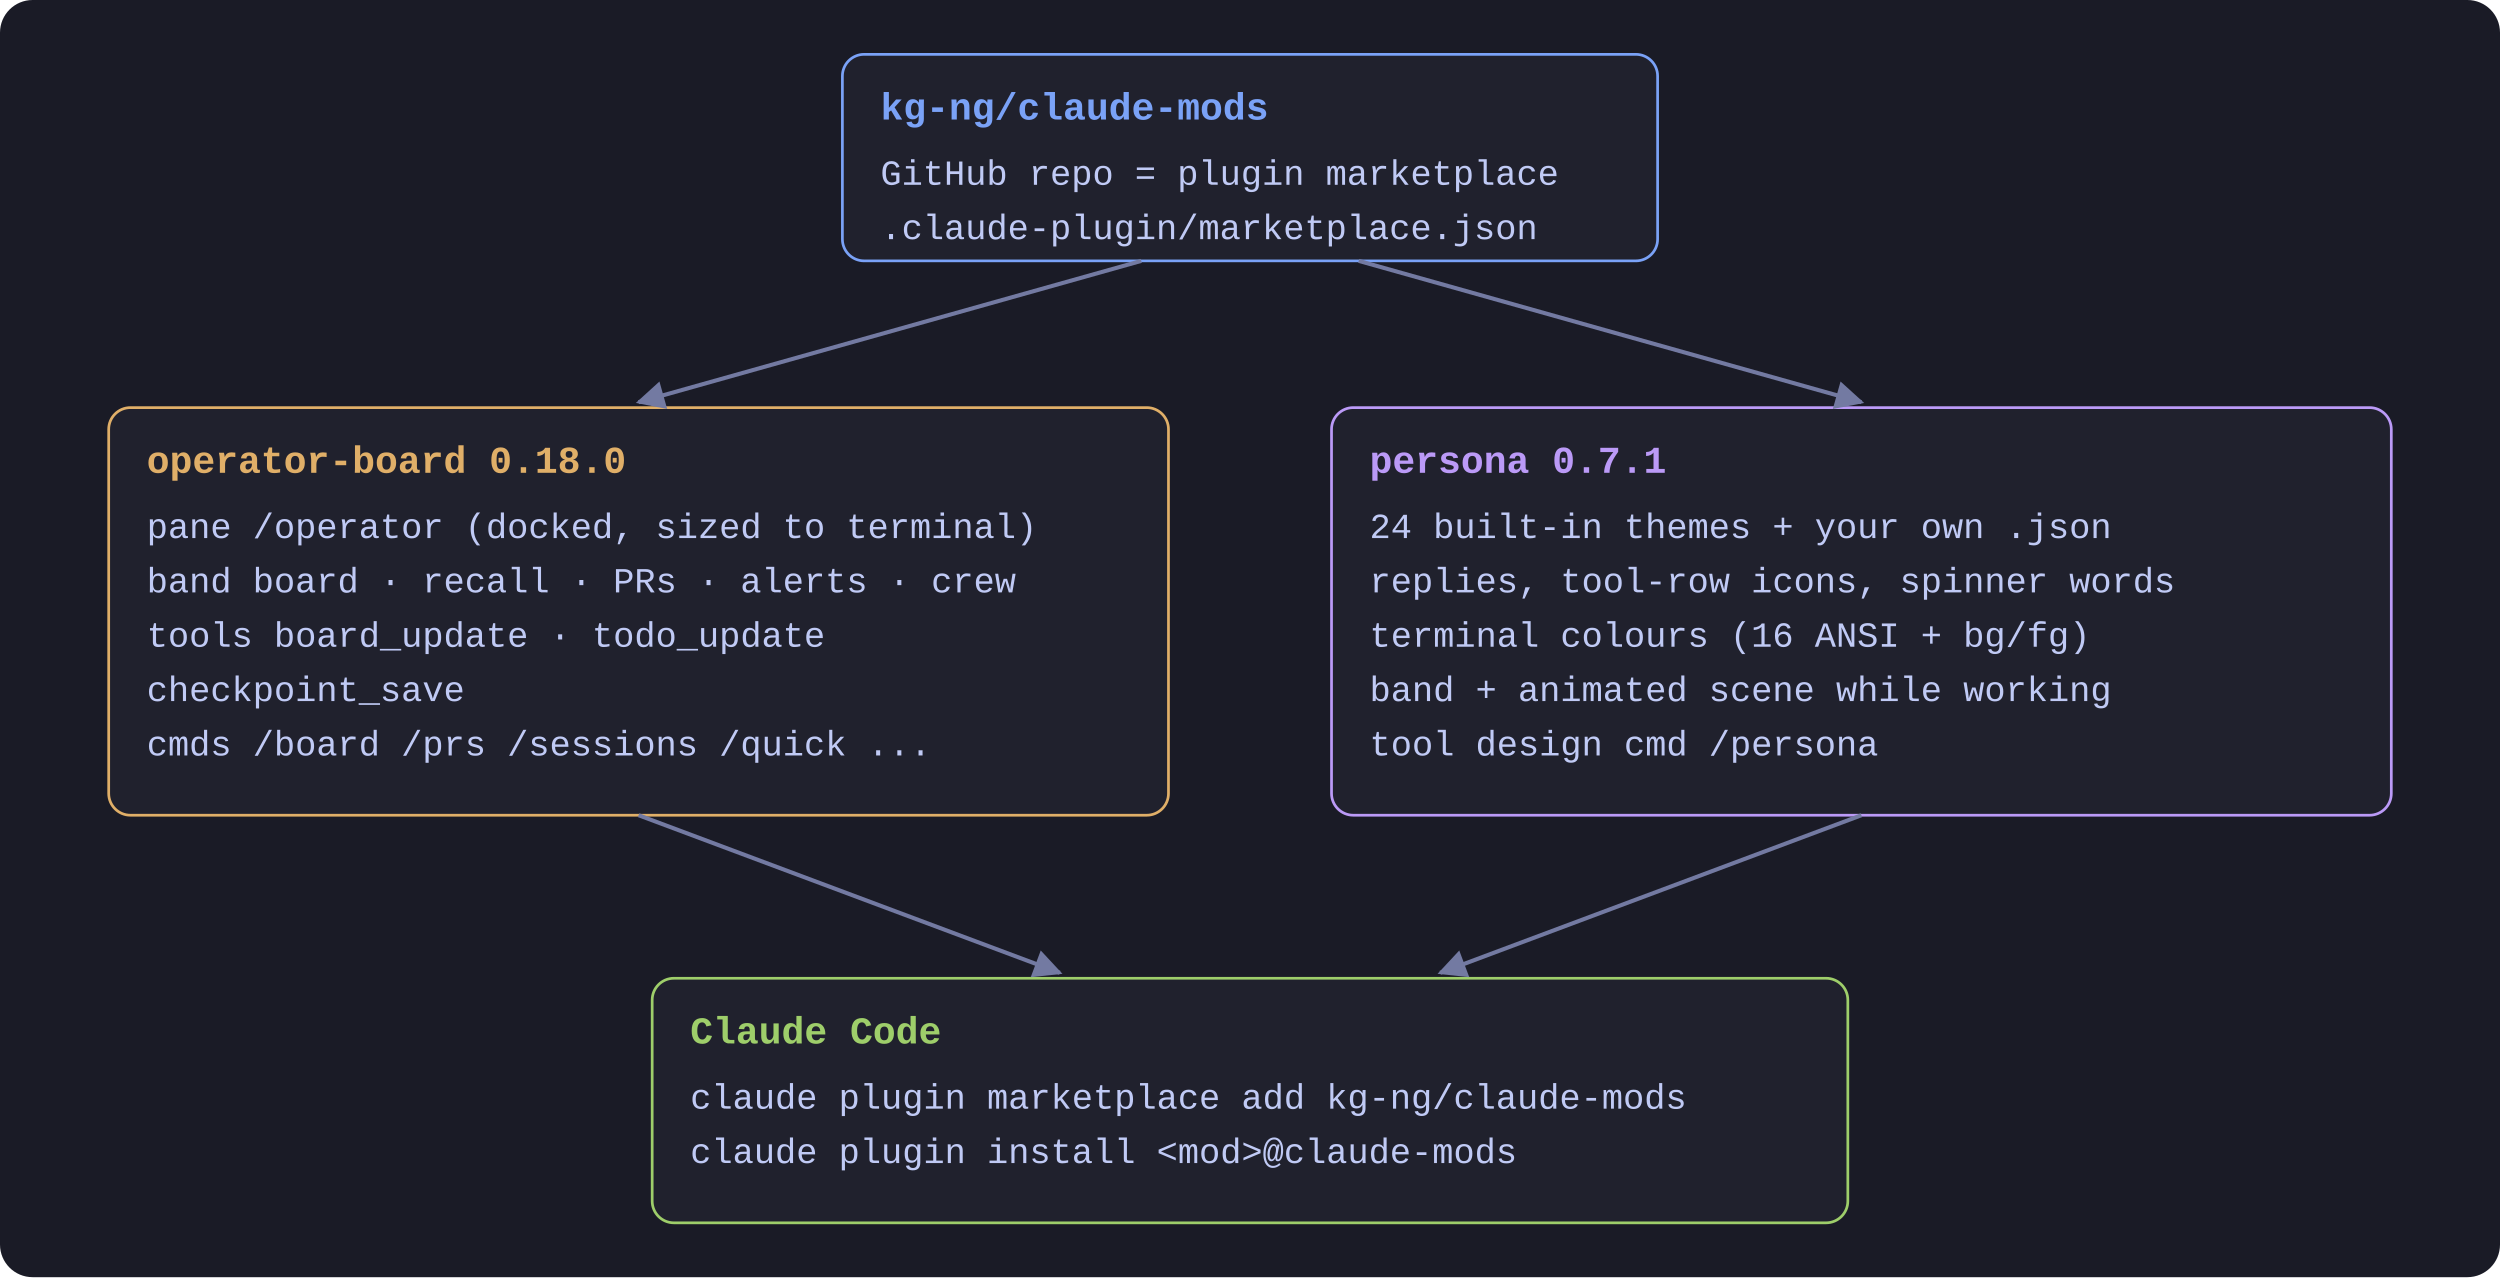
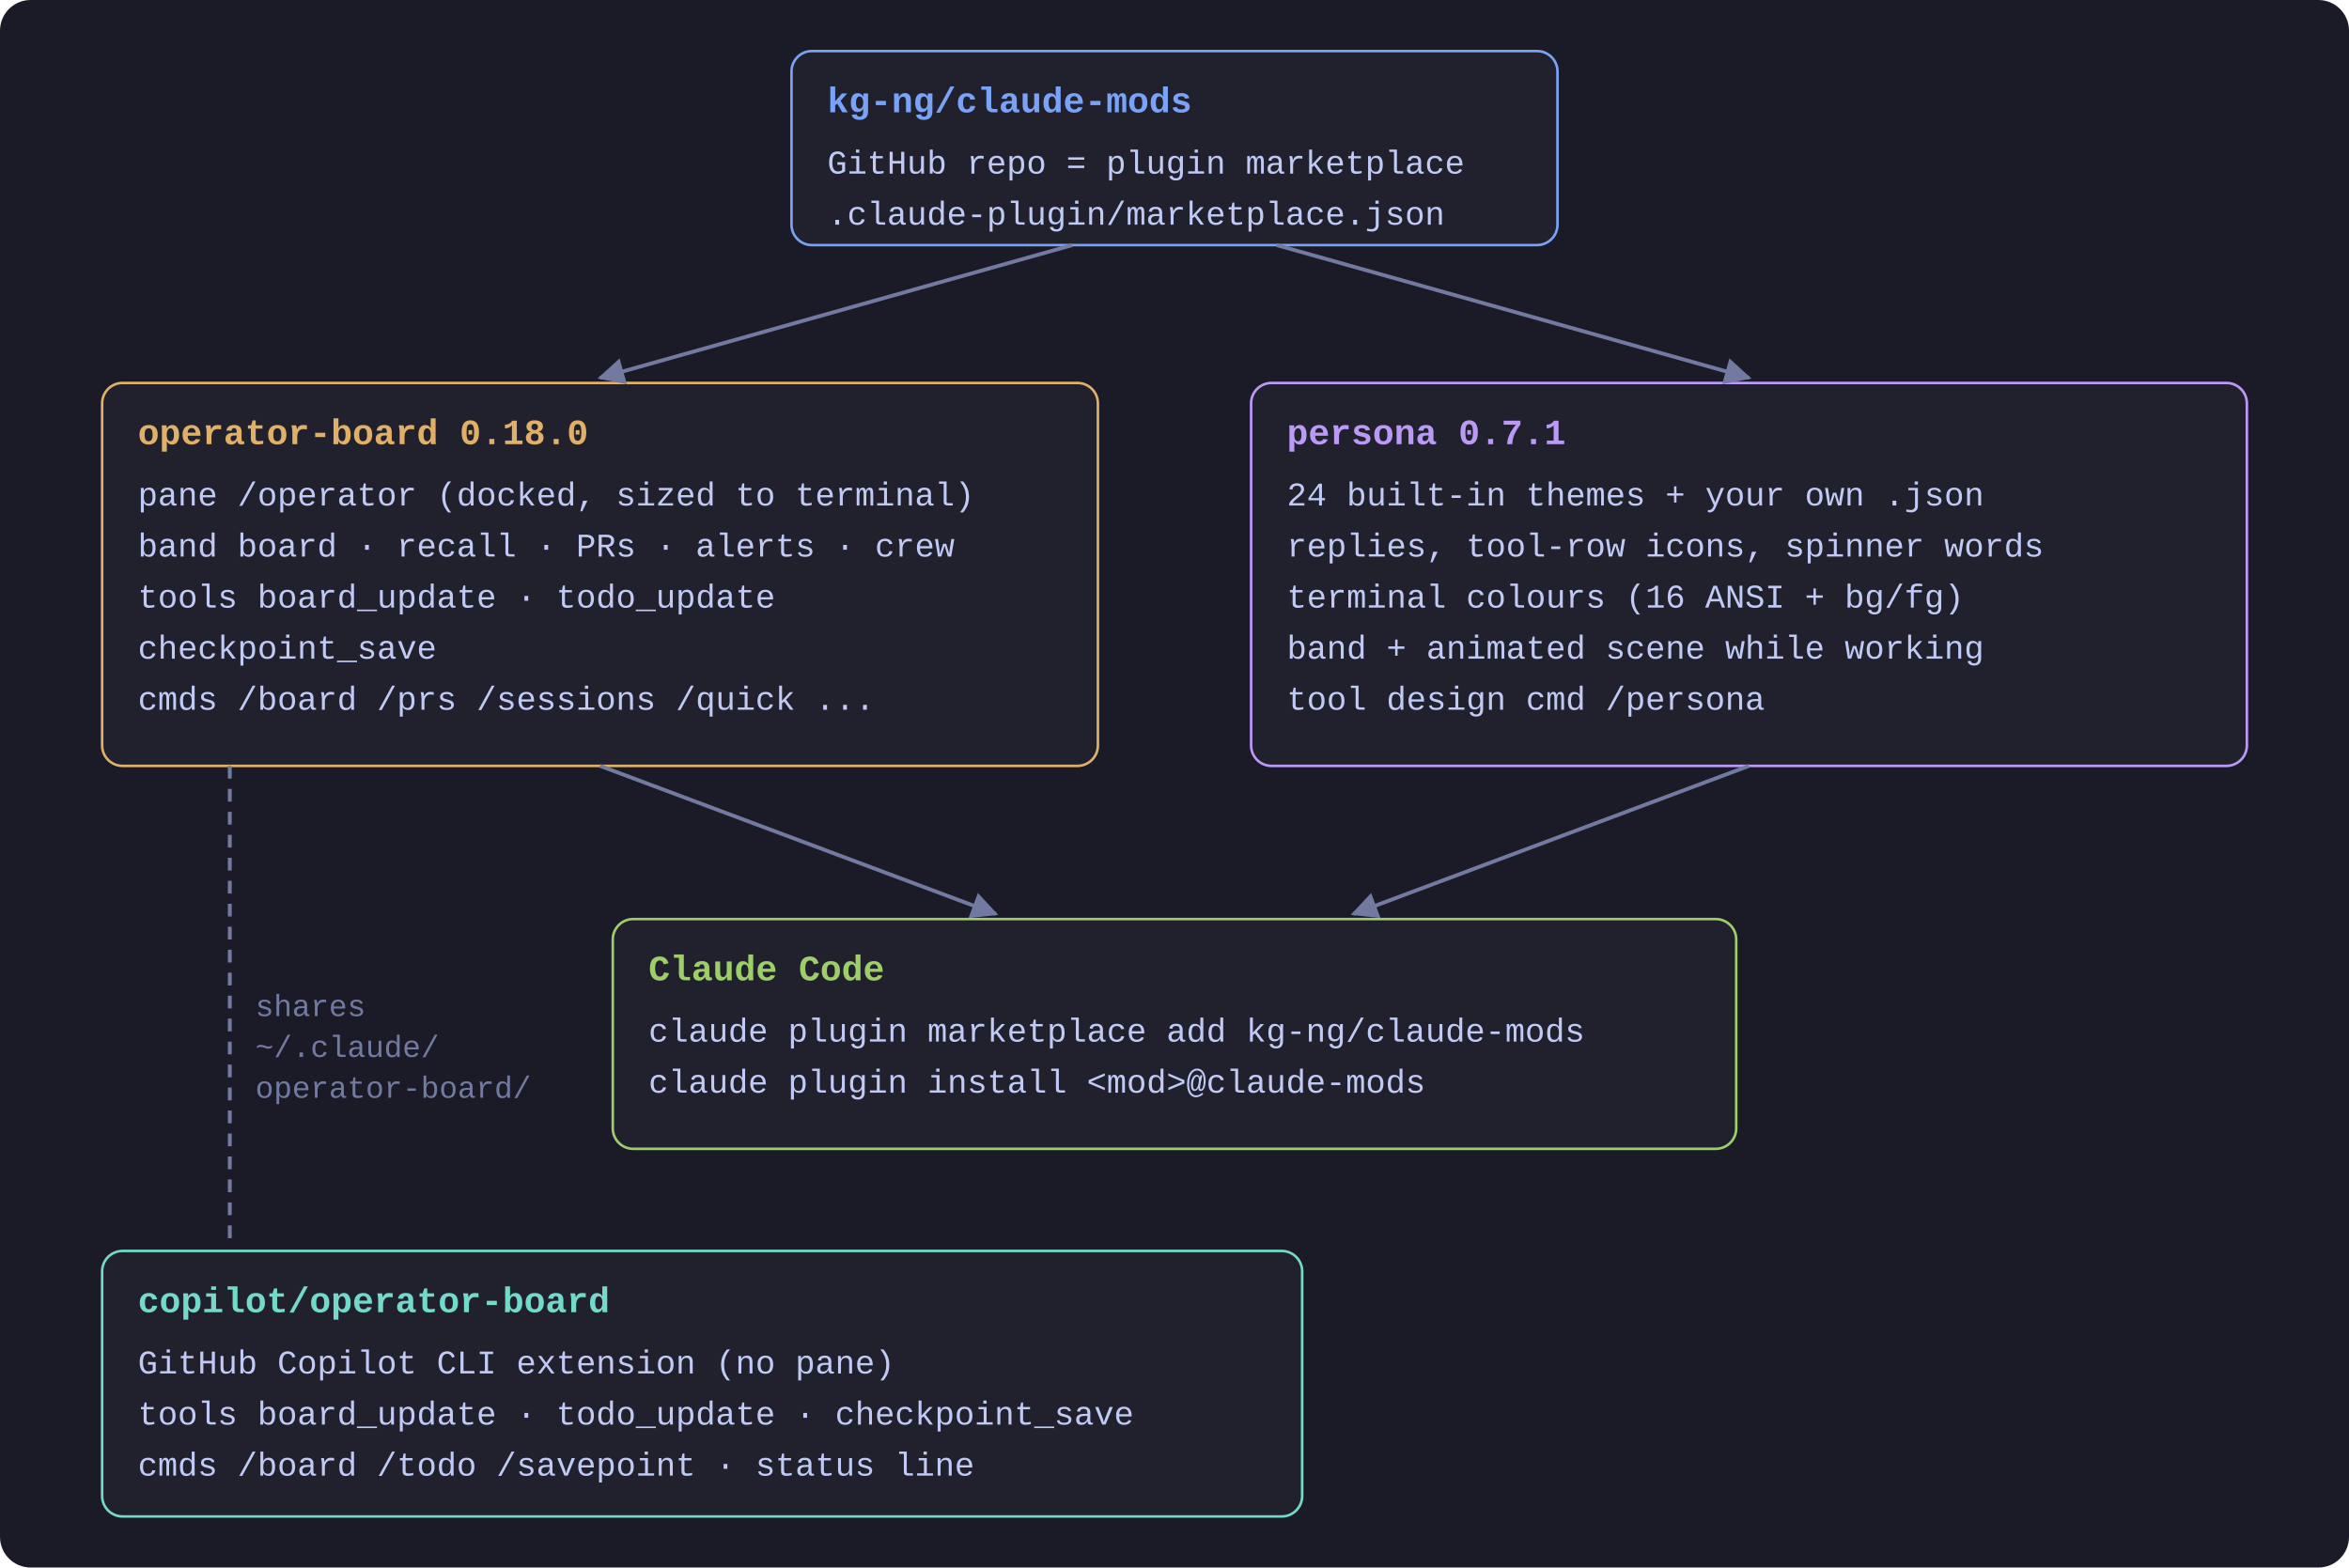
- <svg xmlns="http://www.w3.org/2000/svg" width="920" height="470" viewBox="0 0 920 470" role="img" aria-label="How the repo, the two mods and Claude Code fit together" font-family="ui-monospace, SFMono-Regular, Menlo, Consolas, 'Liberation Mono', monospace" font-size="14">
-   <rect width="920" height="470" rx="12" fill="#1a1b26" />
+ <svg xmlns="http://www.w3.org/2000/svg" width="920" height="614" viewBox="0 0 920 614" role="img" aria-label="How the repo, the two mods, the Copilot CLI port and Claude Code fit together" font-family="ui-monospace, SFMono-Regular, Menlo, Consolas, 'Liberation Mono', monospace" font-size="14">
+   <rect width="920" height="614" rx="12" fill="#1a1b26" />
  <defs>
    <marker id="a" viewBox="0 0 10 10" refX="9" refY="5" markerWidth="7" markerHeight="7" orient="auto">
      <path d="M0,0 L10,5 L0,10 z" fill="#737aa2" />
    </marker>
  </defs>
  <rect x="310" y="20" width="300" height="76" rx="8" fill="#20212d" stroke="#7aa2f7" />
  <text x="324" y="44" fill="#7aa2f7" font-weight="700">kg-ng/claude-mods</text>
  <text x="324" y="68" fill="#c0caf5" font-size="13">GitHub repo = plugin marketplace</text>
  <text x="324" y="88" fill="#c0caf5" font-size="13">.claude-plugin/marketplace.json</text>
  <rect x="40" y="150" width="390" height="150" rx="8" fill="#20212d" stroke="#e0af68" />
  <text x="54" y="174" fill="#e0af68" font-weight="700">operator-board  0.18.0</text>
  <text x="54" y="198" fill="#c0caf5" font-size="13">pane  /operator  (docked, sized to terminal)</text>
  <text x="54" y="218" fill="#c0caf5" font-size="13">band  board · recall · PRs · alerts · crew</text>
  <text x="54" y="238" fill="#c0caf5" font-size="13">tools  board_update · todo_update</text>
  <text x="54" y="258" fill="#c0caf5" font-size="13">       checkpoint_save</text>
  <text x="54" y="278" fill="#c0caf5" font-size="13">cmds  /board /prs /sessions /quick ...</text>
  <rect x="490" y="150" width="390" height="150" rx="8" fill="#20212d" stroke="#bb9af7" />
  <text x="504" y="174" fill="#bb9af7" font-weight="700">persona  0.7.1</text>
  <text x="504" y="198" fill="#c0caf5" font-size="13">24 built-in themes + your own .json</text>
  <text x="504" y="218" fill="#c0caf5" font-size="13">replies, tool-row icons, spinner words</text>
  <text x="504" y="238" fill="#c0caf5" font-size="13">terminal colours (16 ANSI + bg/fg)</text>
  <text x="504" y="258" fill="#c0caf5" font-size="13">band + animated scene while working</text>
  <text x="504" y="278" fill="#c0caf5" font-size="13">tool  design   cmd  /persona</text>
  <rect x="240" y="360" width="440" height="90" rx="8" fill="#20212d" stroke="#9ece6a" />
  <text x="254" y="384" fill="#9ece6a" font-weight="700">Claude Code</text>
  <text x="254" y="408" fill="#c0caf5" font-size="13">claude plugin marketplace add kg-ng/claude-mods</text>
  <text x="254" y="428" fill="#c0caf5" font-size="13">claude plugin install &lt;mod&gt;@claude-mods</text>
  <line x1="420" y1="96" x2="235" y2="148" stroke="#737aa2" stroke-width="1.5" marker-end="url(#a)" />
  <line x1="500" y1="96" x2="685" y2="148" stroke="#737aa2" stroke-width="1.5" marker-end="url(#a)" />
  <line x1="235" y1="300" x2="390" y2="358" stroke="#737aa2" stroke-width="1.5" marker-end="url(#a)" />
  <line x1="685" y1="300" x2="530" y2="358" stroke="#737aa2" stroke-width="1.5" marker-end="url(#a)" />
+   <rect x="40" y="490" width="470" height="104" rx="8" fill="#20212d" stroke="#73daca" />
+   <text x="54" y="514" fill="#73daca" font-weight="700">copilot/operator-board</text>
+   <text x="54" y="538" fill="#c0caf5" font-size="13">GitHub Copilot CLI extension (no pane)</text>
+   <text x="54" y="558" fill="#c0caf5" font-size="13">tools  board_update · todo_update · checkpoint_save</text>
+   <text x="54" y="578" fill="#c0caf5" font-size="13">cmds  /board /todo /savepoint · status line</text>
+   <line x1="90" y1="300" x2="90" y2="488" stroke="#737aa2" stroke-width="1.5" stroke-dasharray="5 4" />
+   <text x="100" y="398" fill="#737aa2" font-size="12">shares</text>
+   <text x="100" y="414" fill="#737aa2" font-size="12">~/.claude/</text>
+   <text x="100" y="430" fill="#737aa2" font-size="12">operator-board/</text>
</svg>
